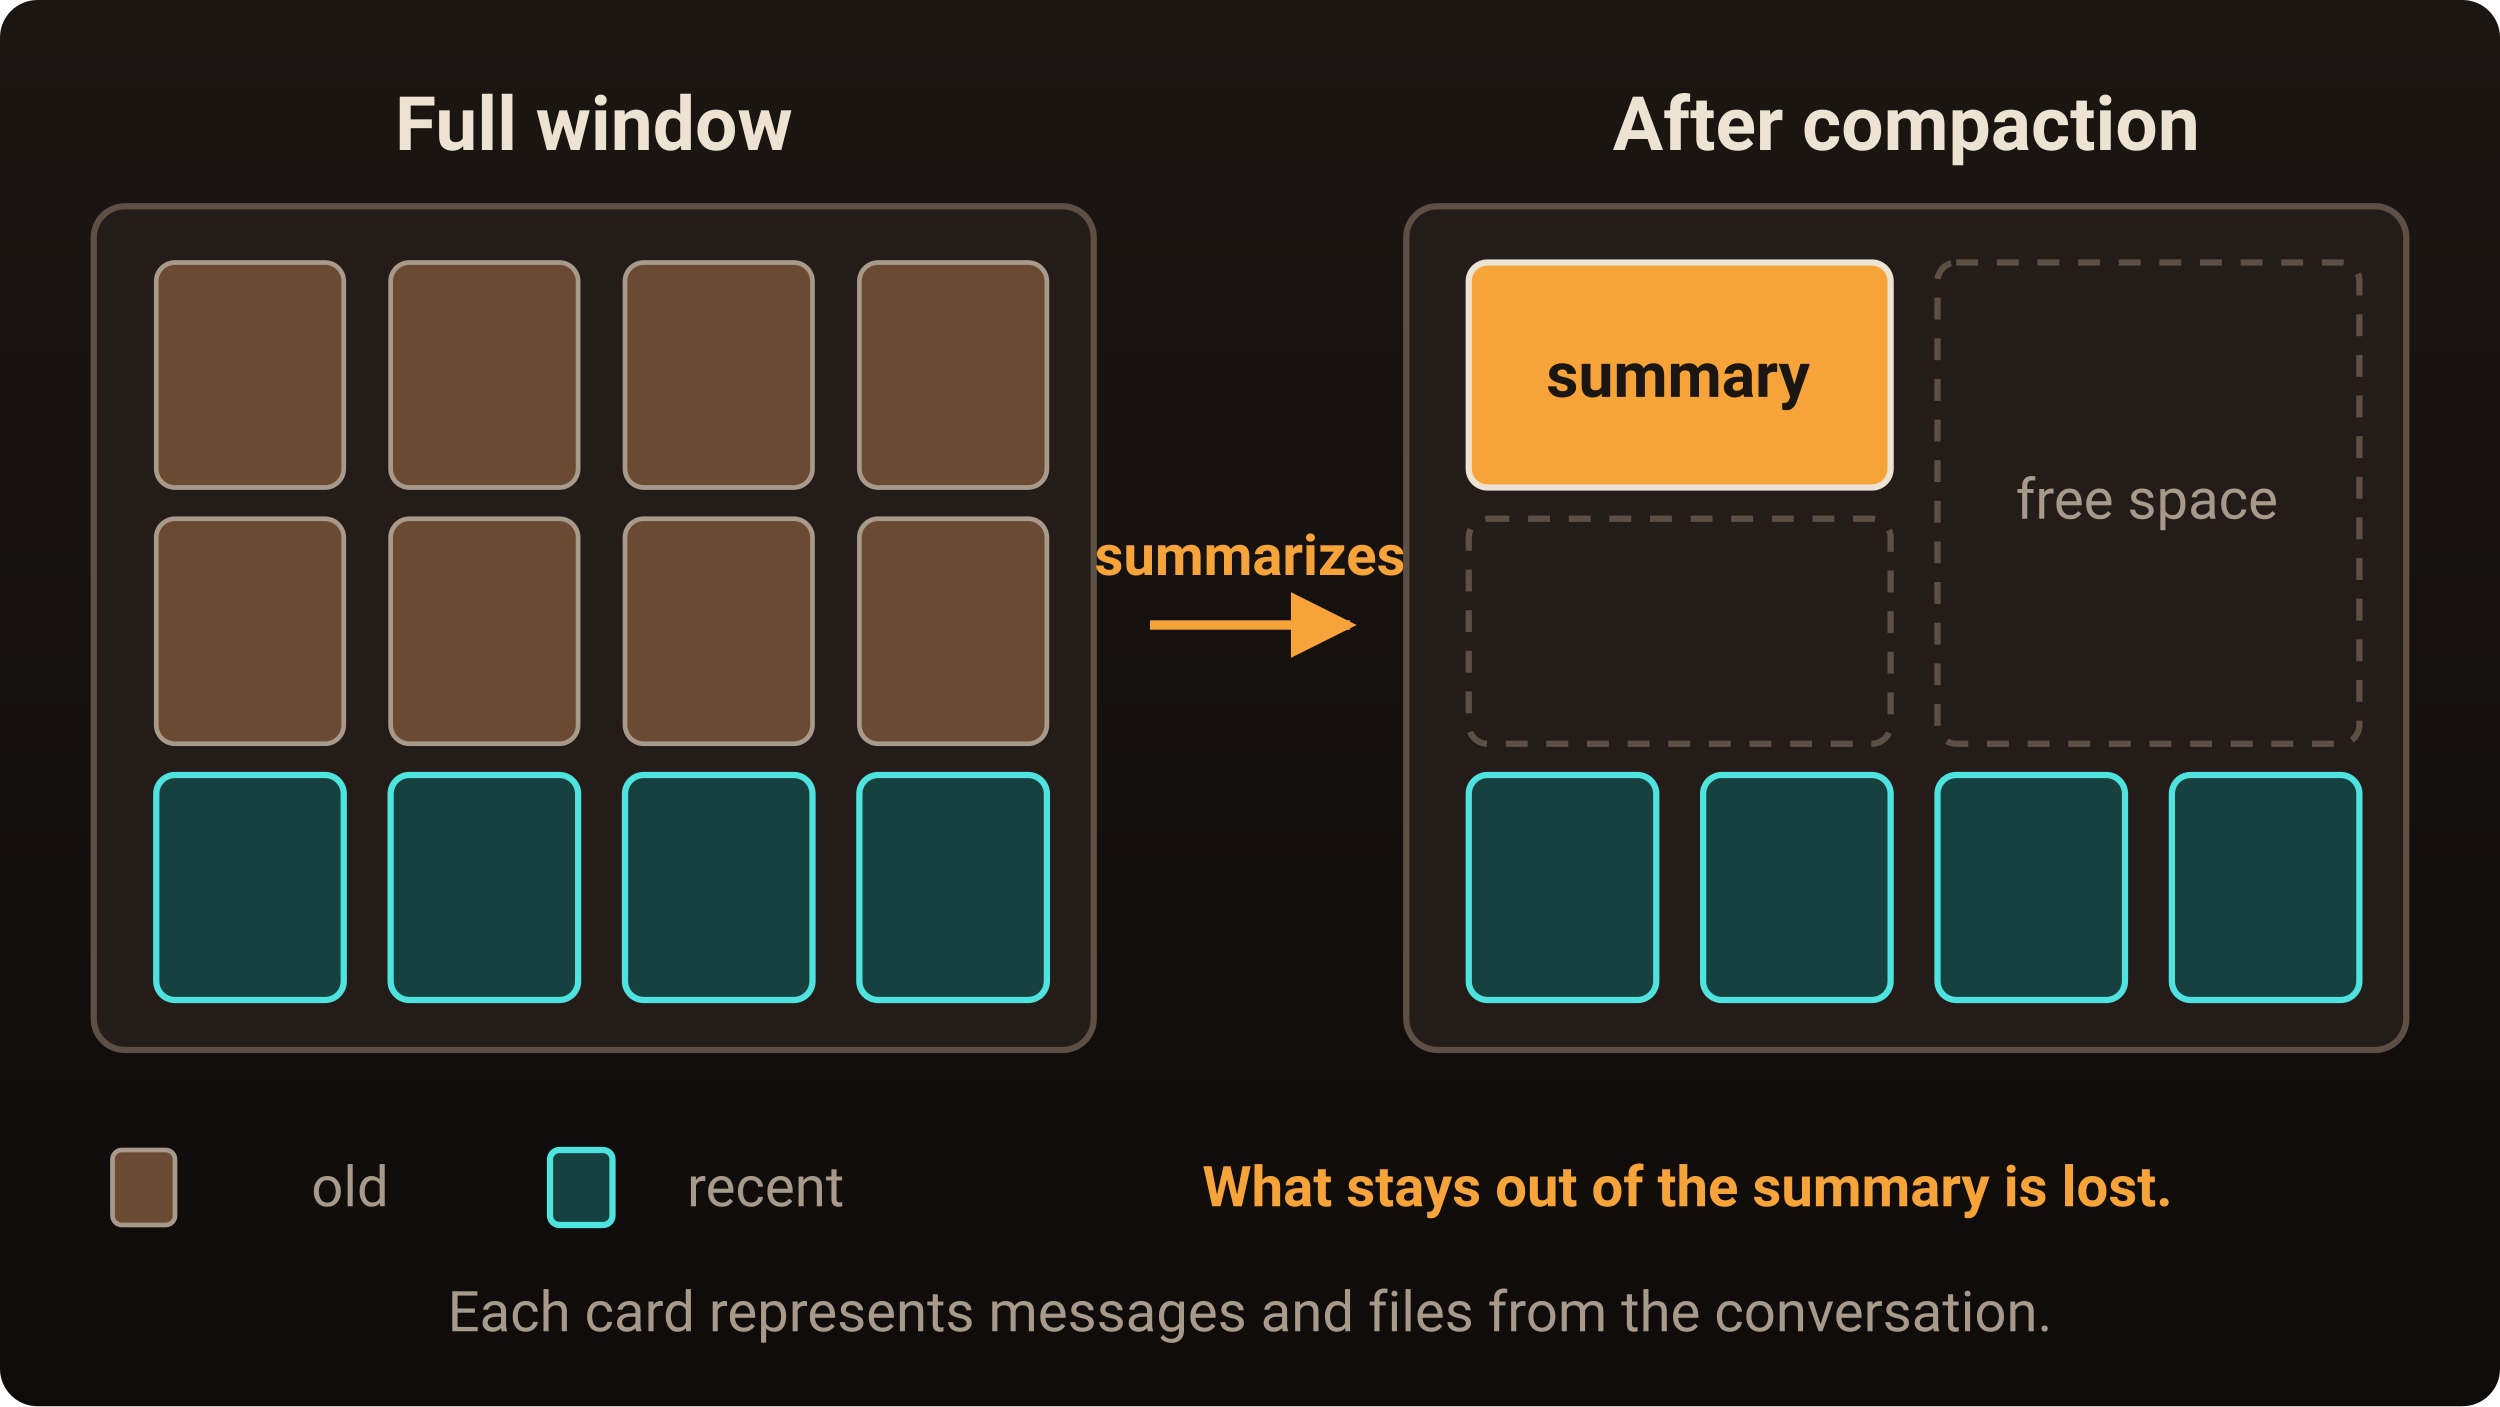
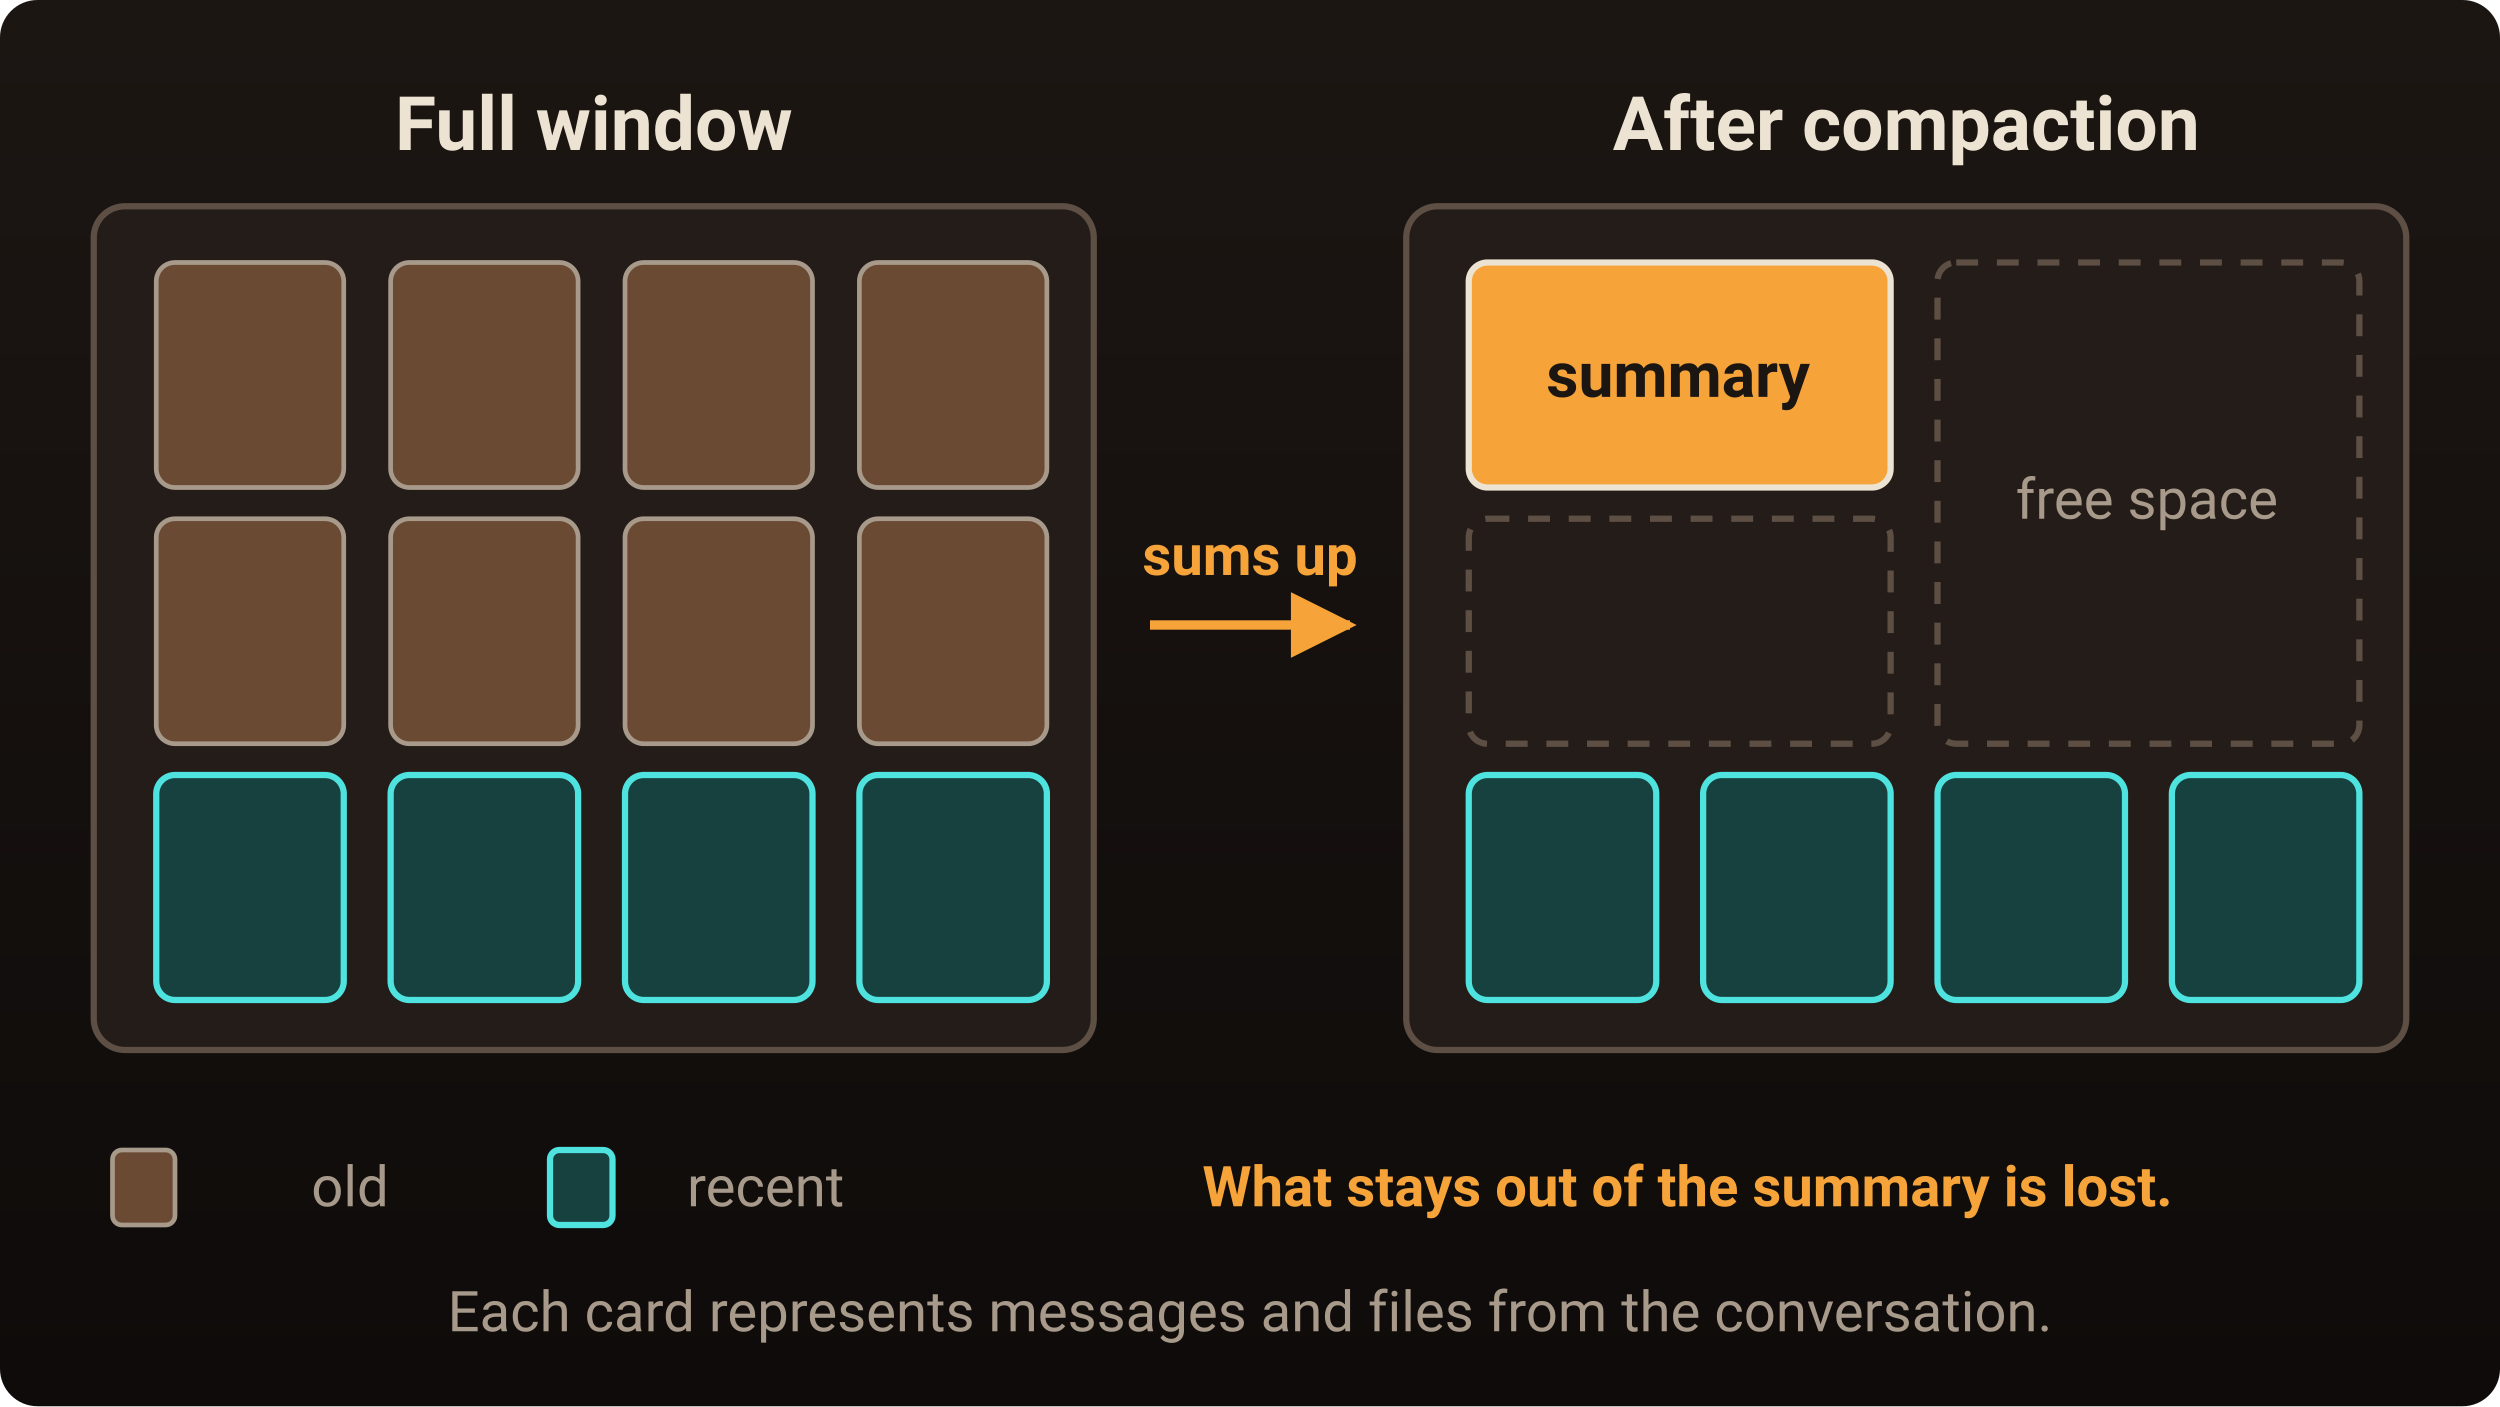
<svg xmlns="http://www.w3.org/2000/svg" viewBox="0 0 800 450" width="800" height="450" role="img" aria-labelledby="titulo descricao">
  <defs>
    <linearGradient id="fundo" x1="0" y1="0" x2="0" y2="1">
      <stop offset="0" stop-color="#1C1613" />
      <stop offset="1" stop-color="#0E0B0A" />
    </linearGradient>
    <marker id="seta" viewBox="0 0 10 10" refX="9" refY="5" markerWidth="7" markerHeight="7" orient="auto">
      <path d="M0 0 L10 5 L0 10 z" fill="#F6A43A" />
    </marker>
    <style>
      text { font-family: "Segoe UI", -apple-system, BlinkMacSystemFont, Roboto, Arial, sans-serif; text-anchor: middle; }
      .titulo { font-size: 24px; font-weight: 600; fill: #EDE3D3; }
      .texto { font-size: 18px; fill: #A89A8A; }
      .destaque { font-size: 18px; font-weight: 600; fill: #F6A43A; }
      .painel { fill: #241C18; stroke: #5E4F44; stroke-width: 2; }
      .antiga { fill: #6B4A33; stroke: #A89A8A; stroke-width: 1.5; }
      .recente { fill: #17413F; stroke: #4FE3E0; stroke-width: 2; }
      .resumo { fill: #F6A43A; stroke: #EDE3D3; stroke-width: 2; }
      .livre { fill: none; stroke: #5E4F44; stroke-width: 2; stroke-dasharray: 7 6; }
    </style>
  </defs>
  <rect width="800" height="450" rx="12" fill="url(#fundo)" />
  <text class="titulo" x="190" y="48">Full window</text>
  <rect class="painel" x="30" y="66" width="320" height="270" rx="10" />
  <g>
    <rect class="antiga" x="50" y="84" width="60" height="72" rx="6" />
    <rect class="antiga" x="125" y="84" width="60" height="72" rx="6" />
    <rect class="antiga" x="200" y="84" width="60" height="72" rx="6" />
    <rect class="antiga" x="275" y="84" width="60" height="72" rx="6" />
    <rect class="antiga" x="50" y="166" width="60" height="72" rx="6" />
    <rect class="antiga" x="125" y="166" width="60" height="72" rx="6" />
    <rect class="antiga" x="200" y="166" width="60" height="72" rx="6" />
    <rect class="antiga" x="275" y="166" width="60" height="72" rx="6" />
    <rect class="recente" x="50" y="248" width="60" height="72" rx="6" />
    <rect class="recente" x="125" y="248" width="60" height="72" rx="6" />
    <rect class="recente" x="200" y="248" width="60" height="72" rx="6" />
    <rect class="recente" x="275" y="248" width="60" height="72" rx="6" />
  </g>
  <path d="M368 200 H432" fill="none" stroke="#F6A43A" stroke-width="3" marker-end="url(#seta)" />
-   <text class="destaque" x="400" y="184">summarizes</text>
+   <text class="destaque" x="400" y="184">sums up</text>
  <text class="titulo" x="610" y="48">After compaction</text>
  <rect class="painel" x="450" y="66" width="320" height="270" rx="10" />
  <rect class="resumo" x="470" y="84" width="135" height="72" rx="6" />
  <text x="537" y="127" style="font-size:20px;font-weight:600;fill:#1C1613">summary</text>
  <rect class="livre" x="620" y="84" width="135" height="154" rx="6" />
  <text class="texto" x="687" y="166">free space</text>
  <rect class="livre" x="470" y="166" width="135" height="72" rx="6" />
  <rect class="recente" x="470" y="248" width="60" height="72" rx="6" />
  <rect class="recente" x="545" y="248" width="60" height="72" rx="6" />
  <rect class="recente" x="620" y="248" width="60" height="72" rx="6" />
  <rect class="recente" x="695" y="248" width="60" height="72" rx="6" />
  <rect class="antiga" x="36" y="368" width="20" height="24" rx="3" />
  <text class="texto" x="112" y="386">old</text>
  <rect class="recente" x="176" y="368" width="20" height="24" rx="3" />
  <text class="texto" x="245" y="386">recent</text>
  <text class="destaque" x="540" y="386">What stays out of the summary is lost.</text>
  <text class="texto" x="400" y="426">Each card represents messages and files from the conversation.</text>
</svg>
